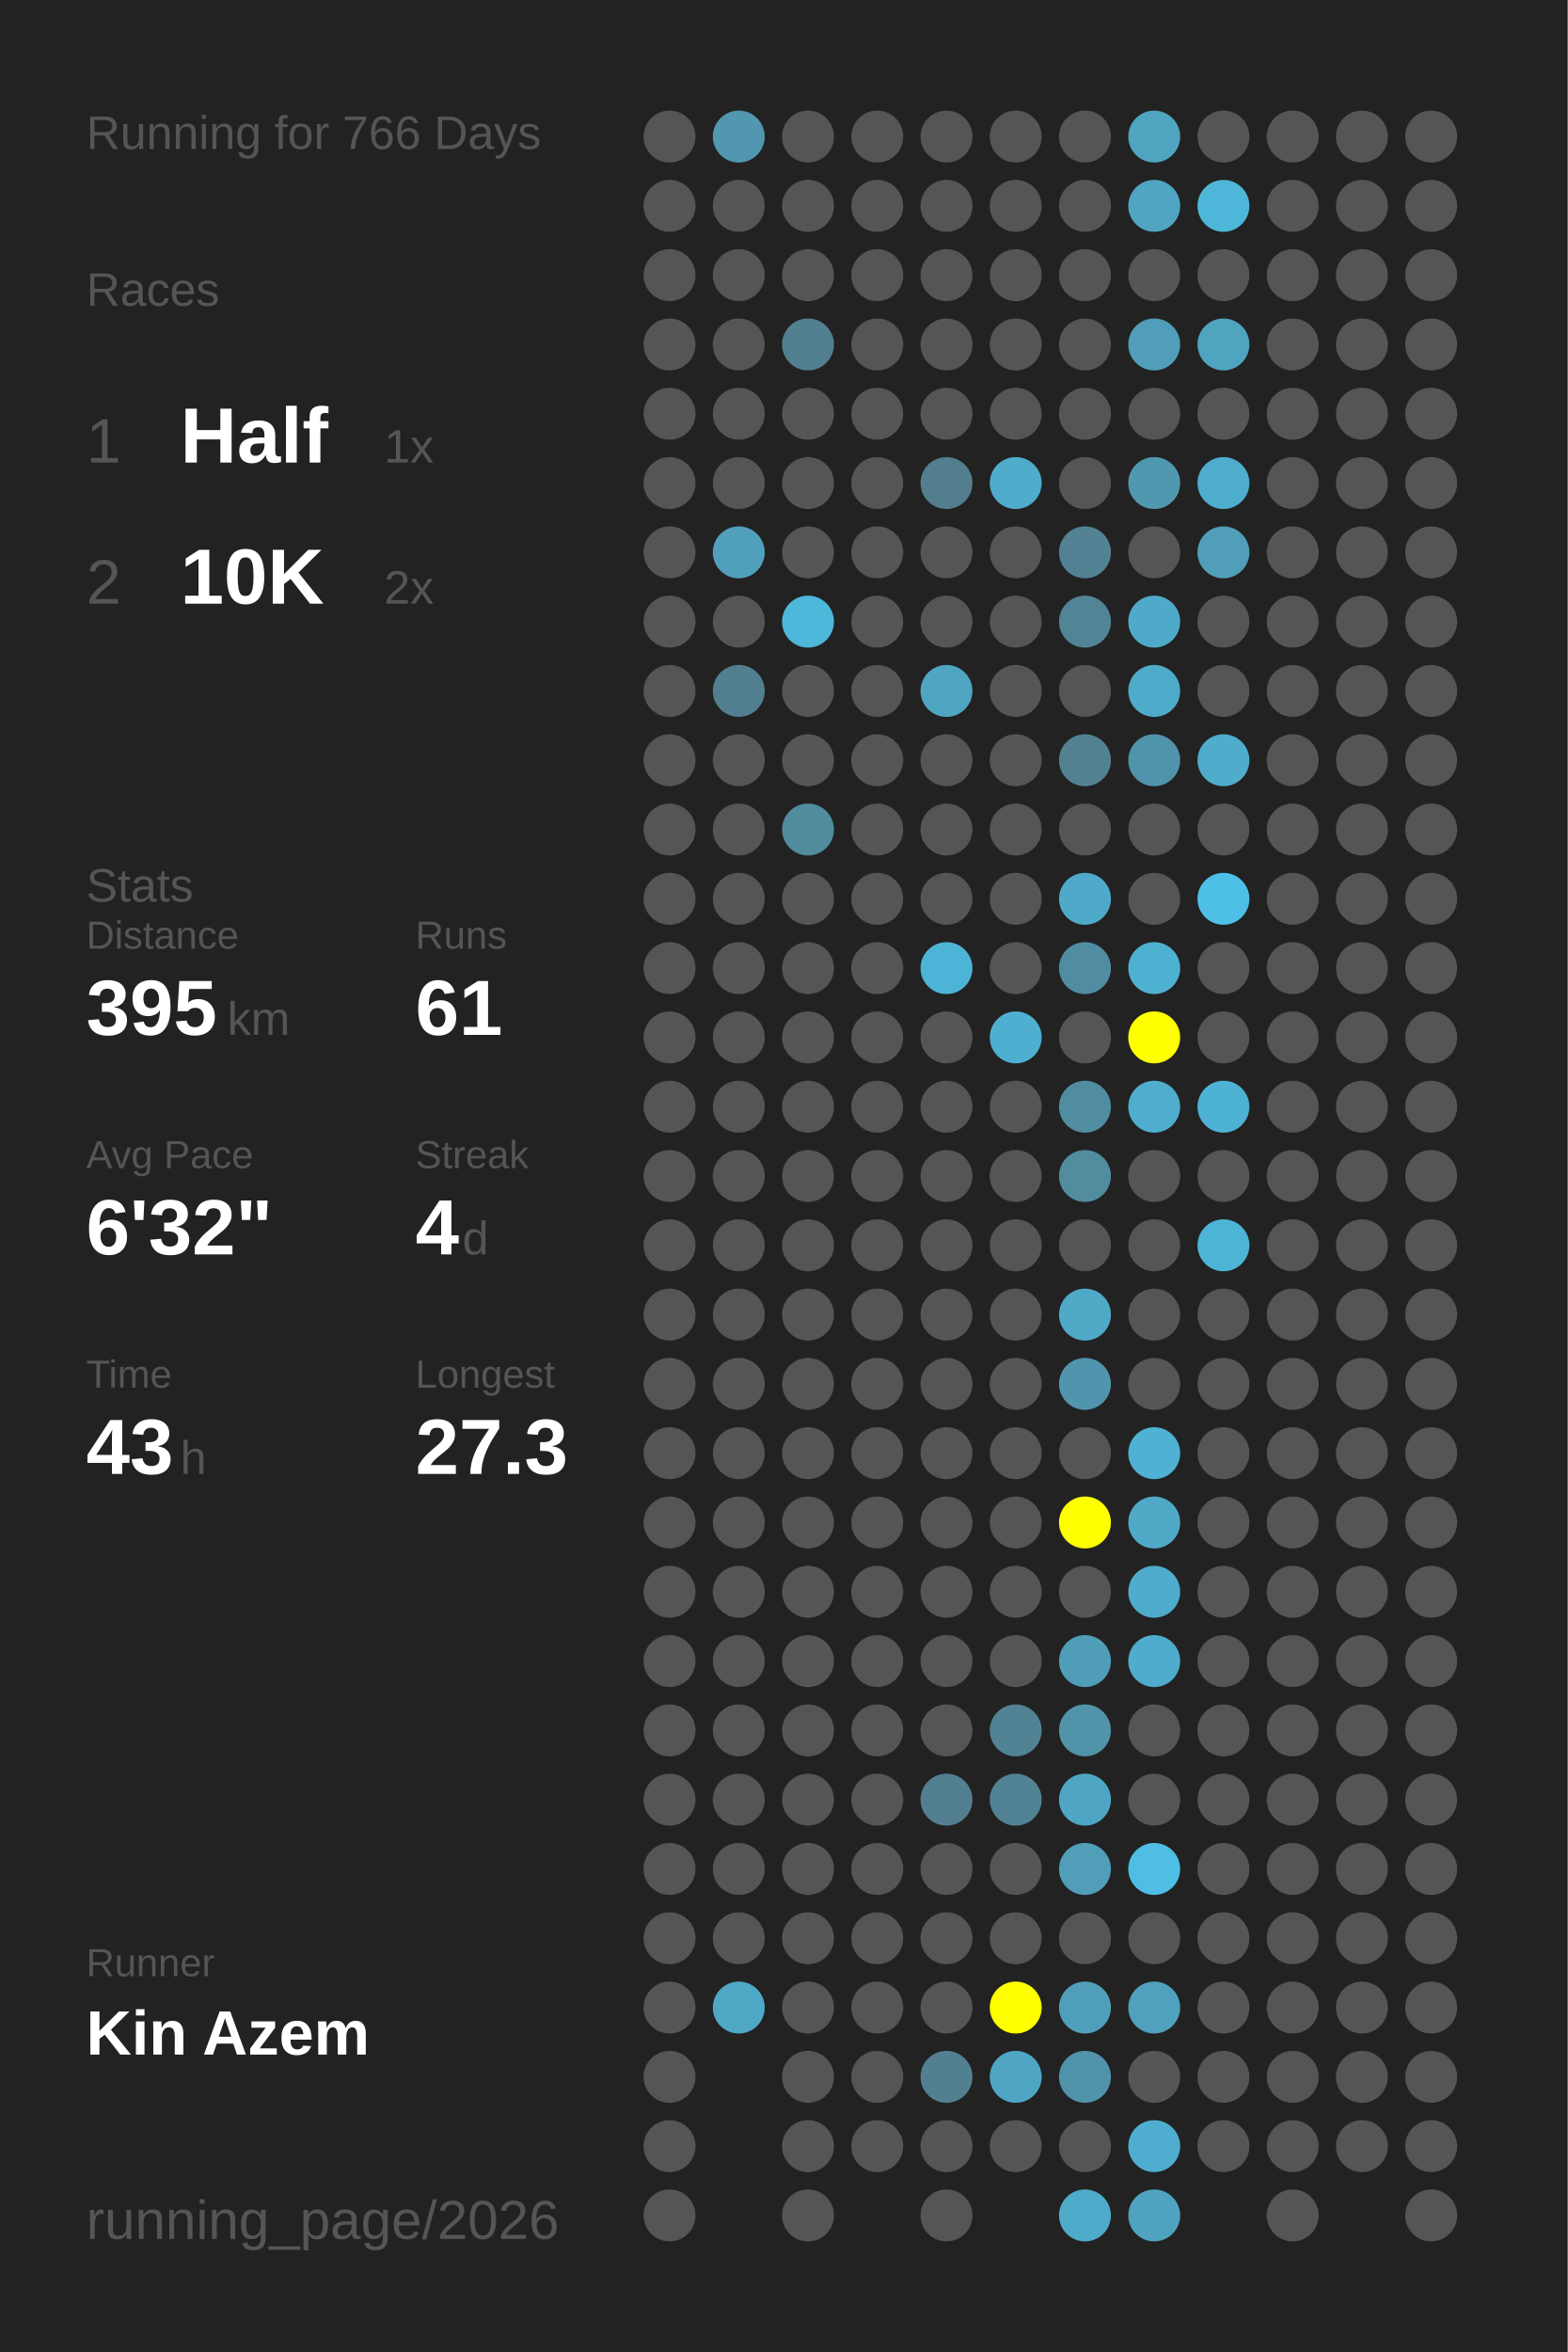
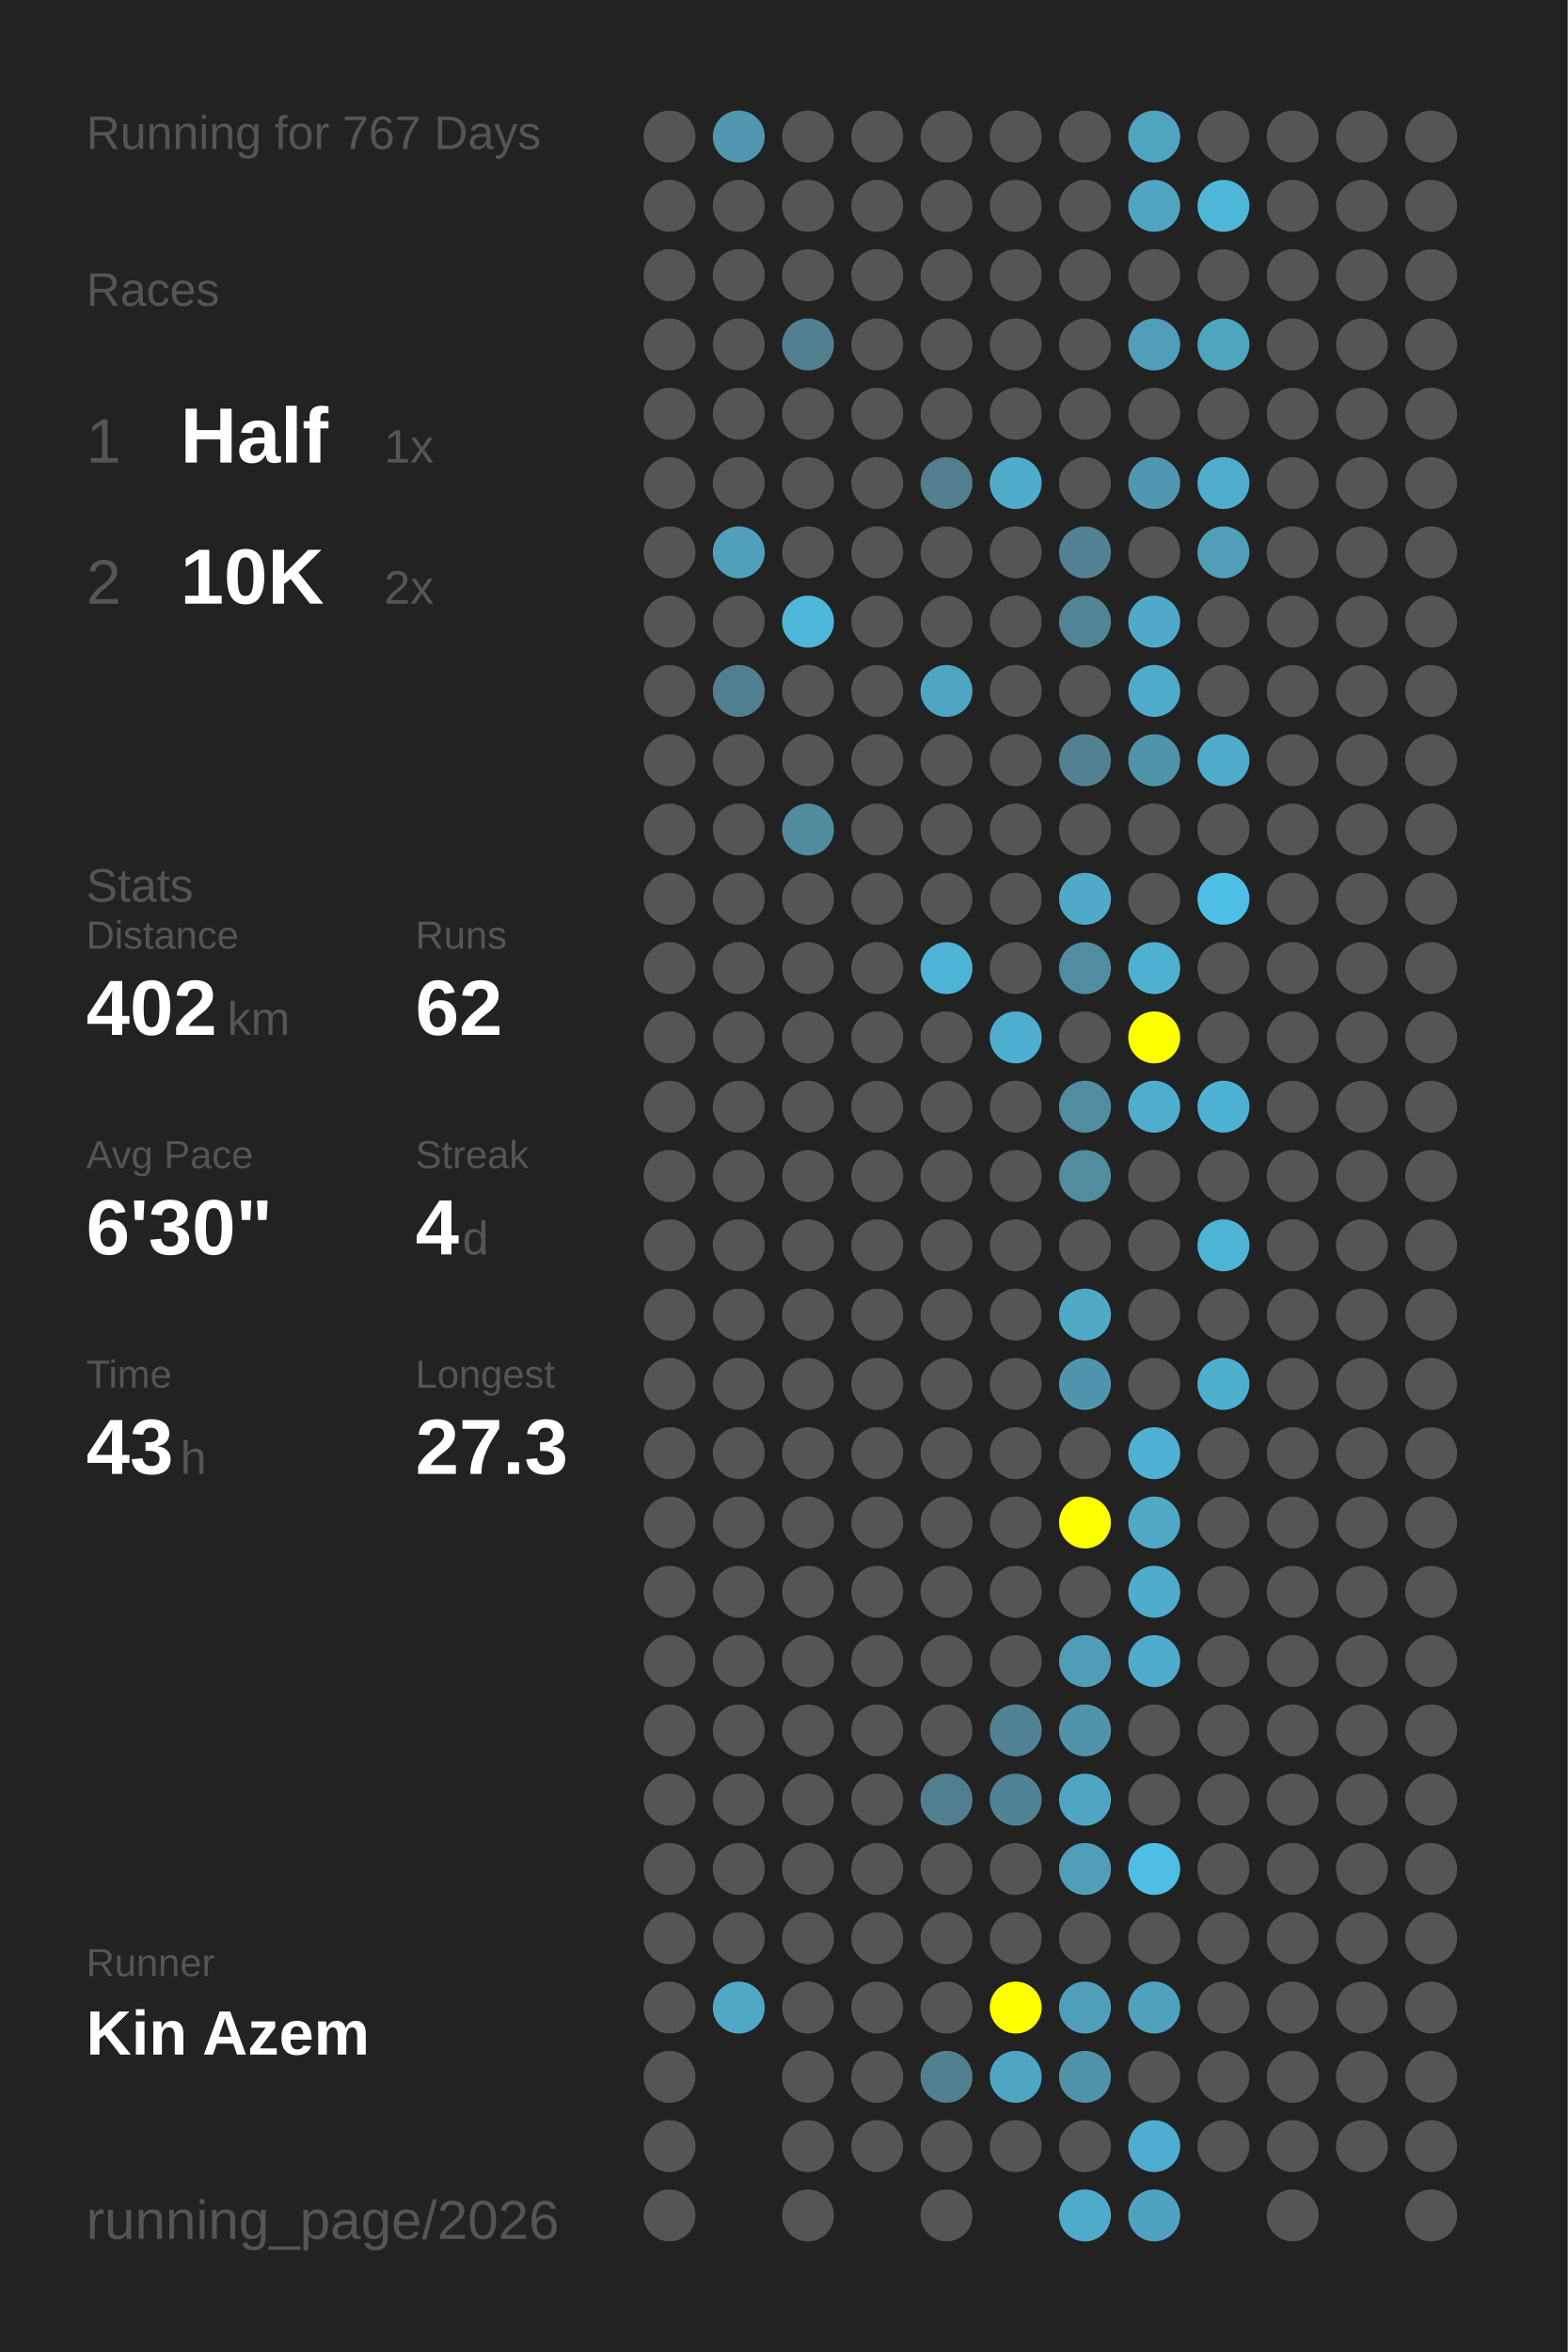
<svg xmlns="http://www.w3.org/2000/svg" baseProfile="full" height="300mm" version="1.1" viewBox="0,0,200,300" width="200mm">
  <defs />
  <rect fill="#222222" height="300" width="200" x="0" y="0" />
-   <text fill="#555555" style="font-size:6px; font-family:Arial;" x="11" y="19">Running for 766 Days</text>
+   <text fill="#555555" style="font-size:6px; font-family:Arial;" x="11" y="19">Running for 767 Days</text>
  <text fill="#555555" style="font-size:6px; font-family:Arial;" x="11" y="39">Races</text>
  <text fill="#555555" style="font-size:8px; font-family:Arial;" x="11" y="59">1</text>
  <text fill="#FFFFFF" style="font-size:10px; font-family:Arial; font-weight:bold;" x="23" y="59">Half</text>
  <text fill="#555555" style="font-size:6px; font-family:Arial;" x="49" y="59">1x</text>
  <text fill="#555555" style="font-size:8px; font-family:Arial;" x="11" y="77">2</text>
  <text fill="#FFFFFF" style="font-size:10px; font-family:Arial; font-weight:bold;" x="23" y="77">10K</text>
  <text fill="#555555" style="font-size:6px; font-family:Arial;" x="49" y="77">2x</text>
  <text fill="#555555" style="font-size:6px; font-family:Arial;" x="11" y="115">Stats</text>
  <text fill="#555555" style="font-size:5px; font-family:Arial;" x="11" y="121">Distance</text>
-   <text fill="#FFFFFF" style="font-size:10px; font-family:Arial; font-weight:bold;" x="11" y="132">395</text>
+   <text fill="#FFFFFF" style="font-size:10px; font-family:Arial; font-weight:bold;" x="11" y="132">402</text>
  <text fill="#555555" style="font-size:6px; font-family:Arial;" x="29" y="132">km</text>
  <text fill="#555555" style="font-size:5px; font-family:Arial;" x="53" y="121">Runs</text>
-   <text fill="#FFFFFF" style="font-size:10px; font-family:Arial; font-weight:bold;" x="53" y="132">61</text>
+   <text fill="#FFFFFF" style="font-size:10px; font-family:Arial; font-weight:bold;" x="53" y="132">62</text>
  <text fill="#555555" style="font-size:5px; font-family:Arial;" x="11" y="149">Avg Pace</text>
-   <text fill="#FFFFFF" style="font-size:10px; font-family:Arial; font-weight:bold;" x="11" y="160">6'32"</text>
+   <text fill="#FFFFFF" style="font-size:10px; font-family:Arial; font-weight:bold;" x="11" y="160">6'30"</text>
  <text fill="#555555" style="font-size:5px; font-family:Arial;" x="53" y="149">Streak</text>
  <text fill="#FFFFFF" style="font-size:10px; font-family:Arial; font-weight:bold;" x="53" y="160">4</text>
  <text fill="#555555" style="font-size:6px; font-family:Arial;" x="59" y="160">d</text>
  <text fill="#555555" style="font-size:5px; font-family:Arial;" x="11" y="177">Time</text>
  <text fill="#FFFFFF" style="font-size:10px; font-family:Arial; font-weight:bold;" x="11" y="188">43</text>
  <text fill="#555555" style="font-size:6px; font-family:Arial;" x="23" y="188">h</text>
  <text fill="#555555" style="font-size:5px; font-family:Arial;" x="53" y="177">Longest</text>
  <text fill="#FFFFFF" style="font-size:10px; font-family:Arial; font-weight:bold;" x="53" y="188">27.3</text>
  <text fill="#555555" style="font-size:5px; font-family:Arial;" x="11" y="252.065">Runner</text>
  <text fill="#FFFFFF" style="font-size:8px; font-family:Arial; font-weight:bold;" x="11" y="262.065">Kin Azem</text>
  <text fill="#555555" style="font-size:7px; font-family:Arial;" x="11" y="285.581">running_page/2026</text>
  <circle cx="85.417" cy="17.419" fill="#555555" r="3.312" />
  <circle cx="85.417" cy="26.258" fill="#555555" r="3.312" />
  <circle cx="85.417" cy="35.097" fill="#555555" r="3.312" />
  <circle cx="85.417" cy="43.935" fill="#555555" r="3.312" />
  <circle cx="85.417" cy="52.774" fill="#555555" r="3.312" />
  <circle cx="85.417" cy="61.613" fill="#555555" r="3.312" />
  <circle cx="85.417" cy="70.452" fill="#555555" r="3.312" />
  <circle cx="85.417" cy="79.29" fill="#555555" r="3.312" />
  <circle cx="85.417" cy="88.129" fill="#555555" r="3.312" />
  <circle cx="85.417" cy="96.968" fill="#555555" r="3.312" />
  <circle cx="85.417" cy="105.806" fill="#555555" r="3.312" />
  <circle cx="85.417" cy="114.645" fill="#555555" r="3.312" />
  <circle cx="85.417" cy="123.484" fill="#555555" r="3.312" />
  <circle cx="85.417" cy="132.323" fill="#555555" r="3.312" />
  <circle cx="85.417" cy="141.161" fill="#555555" r="3.312" />
  <circle cx="85.417" cy="150" fill="#555555" r="3.312" />
  <circle cx="85.417" cy="158.839" fill="#555555" r="3.312" />
  <circle cx="85.417" cy="167.677" fill="#555555" r="3.312" />
  <circle cx="85.417" cy="176.516" fill="#555555" r="3.312" />
  <circle cx="85.417" cy="185.355" fill="#555555" r="3.312" />
  <circle cx="85.417" cy="194.194" fill="#555555" r="3.312" />
  <circle cx="85.417" cy="203.032" fill="#555555" r="3.312" />
  <circle cx="85.417" cy="211.871" fill="#555555" r="3.312" />
  <circle cx="85.417" cy="220.71" fill="#555555" r="3.312" />
  <circle cx="85.417" cy="229.548" fill="#555555" r="3.312" />
  <circle cx="85.417" cy="238.387" fill="#555555" r="3.312" />
  <circle cx="85.417" cy="247.226" fill="#555555" r="3.312" />
  <circle cx="85.417" cy="256.065" fill="#555555" r="3.312" />
  <circle cx="85.417" cy="264.903" fill="#555555" r="3.312" />
  <circle cx="85.417" cy="273.742" fill="#555555" r="3.312" />
  <circle cx="85.417" cy="282.581" fill="#555555" r="3.312" />
  <circle cx="94.25" cy="17.419" fill="#5097af" r="3.312" />
  <circle cx="94.25" cy="26.258" fill="#555555" r="3.312" />
  <circle cx="94.25" cy="35.097" fill="#555555" r="3.312" />
  <circle cx="94.25" cy="43.935" fill="#555555" r="3.312" />
  <circle cx="94.25" cy="52.774" fill="#555555" r="3.312" />
  <circle cx="94.25" cy="61.613" fill="#555555" r="3.312" />
  <circle cx="94.25" cy="70.452" fill="#50a0bb" r="3.312" />
  <circle cx="94.25" cy="79.29" fill="#555555" r="3.312" />
  <circle cx="94.25" cy="88.129" fill="#527f8f" r="3.312" />
  <circle cx="94.25" cy="96.968" fill="#555555" r="3.312" />
  <circle cx="94.25" cy="105.806" fill="#555555" r="3.312" />
  <circle cx="94.25" cy="114.645" fill="#555555" r="3.312" />
  <circle cx="94.25" cy="123.484" fill="#555555" r="3.312" />
  <circle cx="94.25" cy="132.323" fill="#555555" r="3.312" />
  <circle cx="94.25" cy="141.161" fill="#555555" r="3.312" />
  <circle cx="94.25" cy="150" fill="#555555" r="3.312" />
  <circle cx="94.25" cy="158.839" fill="#555555" r="3.312" />
  <circle cx="94.25" cy="167.677" fill="#555555" r="3.312" />
  <circle cx="94.25" cy="176.516" fill="#555555" r="3.312" />
  <circle cx="94.25" cy="185.355" fill="#555555" r="3.312" />
  <circle cx="94.25" cy="194.194" fill="#555555" r="3.312" />
  <circle cx="94.25" cy="203.032" fill="#555555" r="3.312" />
  <circle cx="94.25" cy="211.871" fill="#555555" r="3.312" />
  <circle cx="94.25" cy="220.71" fill="#555555" r="3.312" />
  <circle cx="94.25" cy="229.548" fill="#555555" r="3.312" />
  <circle cx="94.25" cy="238.387" fill="#555555" r="3.312" />
  <circle cx="94.25" cy="247.226" fill="#555555" r="3.312" />
  <circle cx="94.25" cy="256.065" fill="#4fa8c6" r="3.312" />
  <circle cx="103.083" cy="17.419" fill="#555555" r="3.312" />
  <circle cx="103.083" cy="26.258" fill="#555555" r="3.312" />
  <circle cx="103.083" cy="35.097" fill="#555555" r="3.312" />
  <circle cx="103.083" cy="43.935" fill="#528090" r="3.312" />
  <circle cx="103.083" cy="52.774" fill="#555555" r="3.312" />
  <circle cx="103.083" cy="61.613" fill="#555555" r="3.312" />
  <circle cx="103.083" cy="70.452" fill="#555555" r="3.312" />
  <circle cx="103.083" cy="79.29" fill="#4eb8db" r="3.312" />
  <circle cx="103.083" cy="88.129" fill="#555555" r="3.312" />
  <circle cx="103.083" cy="96.968" fill="#555555" r="3.312" />
  <circle cx="103.083" cy="105.806" fill="#518b9e" r="3.312" />
  <circle cx="103.083" cy="114.645" fill="#555555" r="3.312" />
  <circle cx="103.083" cy="123.484" fill="#555555" r="3.312" />
  <circle cx="103.083" cy="132.323" fill="#555555" r="3.312" />
  <circle cx="103.083" cy="141.161" fill="#555555" r="3.312" />
  <circle cx="103.083" cy="150" fill="#555555" r="3.312" />
  <circle cx="103.083" cy="158.839" fill="#555555" r="3.312" />
  <circle cx="103.083" cy="167.677" fill="#555555" r="3.312" />
  <circle cx="103.083" cy="176.516" fill="#555555" r="3.312" />
  <circle cx="103.083" cy="185.355" fill="#555555" r="3.312" />
  <circle cx="103.083" cy="194.194" fill="#555555" r="3.312" />
  <circle cx="103.083" cy="203.032" fill="#555555" r="3.312" />
  <circle cx="103.083" cy="211.871" fill="#555555" r="3.312" />
  <circle cx="103.083" cy="220.71" fill="#555555" r="3.312" />
  <circle cx="103.083" cy="229.548" fill="#555555" r="3.312" />
  <circle cx="103.083" cy="238.387" fill="#555555" r="3.312" />
  <circle cx="103.083" cy="247.226" fill="#555555" r="3.312" />
  <circle cx="103.083" cy="256.065" fill="#555555" r="3.312" />
  <circle cx="103.083" cy="264.903" fill="#555555" r="3.312" />
  <circle cx="103.083" cy="273.742" fill="#555555" r="3.312" />
  <circle cx="103.083" cy="282.581" fill="#555555" r="3.312" />
  <circle cx="111.917" cy="17.419" fill="#555555" r="3.312" />
  <circle cx="111.917" cy="26.258" fill="#555555" r="3.312" />
  <circle cx="111.917" cy="35.097" fill="#555555" r="3.312" />
  <circle cx="111.917" cy="43.935" fill="#555555" r="3.312" />
  <circle cx="111.917" cy="52.774" fill="#555555" r="3.312" />
  <circle cx="111.917" cy="61.613" fill="#555555" r="3.312" />
  <circle cx="111.917" cy="70.452" fill="#555555" r="3.312" />
  <circle cx="111.917" cy="79.29" fill="#555555" r="3.312" />
  <circle cx="111.917" cy="88.129" fill="#555555" r="3.312" />
  <circle cx="111.917" cy="96.968" fill="#555555" r="3.312" />
  <circle cx="111.917" cy="105.806" fill="#555555" r="3.312" />
  <circle cx="111.917" cy="114.645" fill="#555555" r="3.312" />
  <circle cx="111.917" cy="123.484" fill="#555555" r="3.312" />
  <circle cx="111.917" cy="132.323" fill="#555555" r="3.312" />
  <circle cx="111.917" cy="141.161" fill="#555555" r="3.312" />
  <circle cx="111.917" cy="150" fill="#555555" r="3.312" />
  <circle cx="111.917" cy="158.839" fill="#555555" r="3.312" />
  <circle cx="111.917" cy="167.677" fill="#555555" r="3.312" />
  <circle cx="111.917" cy="176.516" fill="#555555" r="3.312" />
  <circle cx="111.917" cy="185.355" fill="#555555" r="3.312" />
  <circle cx="111.917" cy="194.194" fill="#555555" r="3.312" />
  <circle cx="111.917" cy="203.032" fill="#555555" r="3.312" />
  <circle cx="111.917" cy="211.871" fill="#555555" r="3.312" />
  <circle cx="111.917" cy="220.71" fill="#555555" r="3.312" />
  <circle cx="111.917" cy="229.548" fill="#555555" r="3.312" />
  <circle cx="111.917" cy="238.387" fill="#555555" r="3.312" />
  <circle cx="111.917" cy="247.226" fill="#555555" r="3.312" />
  <circle cx="111.917" cy="256.065" fill="#555555" r="3.312" />
  <circle cx="111.917" cy="264.903" fill="#555555" r="3.312" />
  <circle cx="111.917" cy="273.742" fill="#555555" r="3.312" />
  <circle cx="120.75" cy="17.419" fill="#555555" r="3.312" />
  <circle cx="120.75" cy="26.258" fill="#555555" r="3.312" />
  <circle cx="120.75" cy="35.097" fill="#555555" r="3.312" />
  <circle cx="120.75" cy="43.935" fill="#555555" r="3.312" />
  <circle cx="120.75" cy="52.774" fill="#555555" r="3.312" />
  <circle cx="120.75" cy="61.613" fill="#527e8d" r="3.312" />
  <circle cx="120.75" cy="70.452" fill="#555555" r="3.312" />
  <circle cx="120.75" cy="79.29" fill="#555555" r="3.312" />
  <circle cx="120.75" cy="88.129" fill="#4fa6c3" r="3.312" />
  <circle cx="120.75" cy="96.968" fill="#555555" r="3.312" />
  <circle cx="120.75" cy="105.806" fill="#555555" r="3.312" />
  <circle cx="120.75" cy="114.645" fill="#555555" r="3.312" />
  <circle cx="120.75" cy="123.484" fill="#4eb4d7" r="3.312" />
  <circle cx="120.75" cy="132.323" fill="#555555" r="3.312" />
  <circle cx="120.75" cy="141.161" fill="#555555" r="3.312" />
  <circle cx="120.75" cy="150" fill="#555555" r="3.312" />
  <circle cx="120.75" cy="158.839" fill="#555555" r="3.312" />
  <circle cx="120.75" cy="167.677" fill="#555555" r="3.312" />
  <circle cx="120.75" cy="176.516" fill="#555555" r="3.312" />
  <circle cx="120.75" cy="185.355" fill="#555555" r="3.312" />
  <circle cx="120.75" cy="194.194" fill="#555555" r="3.312" />
  <circle cx="120.75" cy="203.032" fill="#555555" r="3.312" />
  <circle cx="120.75" cy="211.871" fill="#555555" r="3.312" />
  <circle cx="120.75" cy="220.71" fill="#555555" r="3.312" />
  <circle cx="120.75" cy="229.548" fill="#527f8f" r="3.312" />
  <circle cx="120.75" cy="238.387" fill="#555555" r="3.312" />
  <circle cx="120.75" cy="247.226" fill="#555555" r="3.312" />
  <circle cx="120.75" cy="256.065" fill="#555555" r="3.312" />
  <circle cx="120.75" cy="264.903" fill="#528090" r="3.312" />
  <circle cx="120.75" cy="273.742" fill="#555555" r="3.312" />
  <circle cx="120.75" cy="282.581" fill="#555555" r="3.312" />
  <circle cx="129.583" cy="17.419" fill="#555555" r="3.312" />
  <circle cx="129.583" cy="26.258" fill="#555555" r="3.312" />
  <circle cx="129.583" cy="35.097" fill="#555555" r="3.312" />
  <circle cx="129.583" cy="43.935" fill="#555555" r="3.312" />
  <circle cx="129.583" cy="52.774" fill="#555555" r="3.312" />
  <circle cx="129.583" cy="61.613" fill="#4faccb" r="3.312" />
  <circle cx="129.583" cy="70.452" fill="#555555" r="3.312" />
  <circle cx="129.583" cy="79.29" fill="#555555" r="3.312" />
  <circle cx="129.583" cy="88.129" fill="#555555" r="3.312" />
  <circle cx="129.583" cy="96.968" fill="#555555" r="3.312" />
  <circle cx="129.583" cy="105.806" fill="#555555" r="3.312" />
  <circle cx="129.583" cy="114.645" fill="#555555" r="3.312" />
  <circle cx="129.583" cy="123.484" fill="#555555" r="3.312" />
  <circle cx="129.583" cy="132.323" fill="#4fafd0" r="3.312" />
  <circle cx="129.583" cy="141.161" fill="#555555" r="3.312" />
  <circle cx="129.583" cy="150" fill="#555555" r="3.312" />
  <circle cx="129.583" cy="158.839" fill="#555555" r="3.312" />
  <circle cx="129.583" cy="167.677" fill="#555555" r="3.312" />
  <circle cx="129.583" cy="176.516" fill="#555555" r="3.312" />
  <circle cx="129.583" cy="185.355" fill="#555555" r="3.312" />
  <circle cx="129.583" cy="194.194" fill="#555555" r="3.312" />
  <circle cx="129.583" cy="203.032" fill="#555555" r="3.312" />
  <circle cx="129.583" cy="211.871" fill="#555555" r="3.312" />
  <circle cx="129.583" cy="220.71" fill="#528394" r="3.312" />
  <circle cx="129.583" cy="229.548" fill="#528394" r="3.312" />
  <circle cx="129.583" cy="238.387" fill="#555555" r="3.312" />
  <circle cx="129.583" cy="247.226" fill="#555555" r="3.312" />
  <circle cx="129.583" cy="256.065" fill="#FFFF00" r="3.312" />
  <circle cx="129.583" cy="264.903" fill="#4fa6c4" r="3.312" />
  <circle cx="129.583" cy="273.742" fill="#555555" r="3.312" />
  <circle cx="138.417" cy="17.419" fill="#555555" r="3.312" />
  <circle cx="138.417" cy="26.258" fill="#555555" r="3.312" />
  <circle cx="138.417" cy="35.097" fill="#555555" r="3.312" />
  <circle cx="138.417" cy="43.935" fill="#555555" r="3.312" />
  <circle cx="138.417" cy="52.774" fill="#555555" r="3.312" />
  <circle cx="138.417" cy="61.613" fill="#555555" r="3.312" />
  <circle cx="138.417" cy="70.452" fill="#528293" r="3.312" />
  <circle cx="138.417" cy="79.29" fill="#518495" r="3.312" />
  <circle cx="138.417" cy="88.129" fill="#555555" r="3.312" />
  <circle cx="138.417" cy="96.968" fill="#528292" r="3.312" />
  <circle cx="138.417" cy="105.806" fill="#555555" r="3.312" />
  <circle cx="138.417" cy="114.645" fill="#4faac9" r="3.312" />
  <circle cx="138.417" cy="123.484" fill="#518da2" r="3.312" />
  <circle cx="138.417" cy="132.323" fill="#555555" r="3.312" />
  <circle cx="138.417" cy="141.161" fill="#518da1" r="3.312" />
  <circle cx="138.417" cy="150" fill="#518c9f" r="3.312" />
  <circle cx="138.417" cy="158.839" fill="#555555" r="3.312" />
  <circle cx="138.417" cy="167.677" fill="#4faac8" r="3.312" />
  <circle cx="138.417" cy="176.516" fill="#5095ad" r="3.312" />
  <circle cx="138.417" cy="185.355" fill="#555555" r="3.312" />
  <circle cx="138.417" cy="194.194" fill="#FFFF00" r="3.312" />
  <circle cx="138.417" cy="203.032" fill="#555555" r="3.312" />
  <circle cx="138.417" cy="211.871" fill="#509db7" r="3.312" />
  <circle cx="138.417" cy="220.71" fill="#5193a9" r="3.312" />
  <circle cx="138.417" cy="229.548" fill="#4fa6c4" r="3.312" />
  <circle cx="138.417" cy="238.387" fill="#509eb8" r="3.312" />
  <circle cx="138.417" cy="247.226" fill="#555555" r="3.312" />
  <circle cx="138.417" cy="256.065" fill="#509fba" r="3.312" />
  <circle cx="138.417" cy="264.903" fill="#5093aa" r="3.312" />
  <circle cx="138.417" cy="273.742" fill="#555555" r="3.312" />
  <circle cx="138.417" cy="282.581" fill="#4fabca" r="3.312" />
  <circle cx="147.25" cy="17.419" fill="#4fa4c0" r="3.312" />
  <circle cx="147.25" cy="26.258" fill="#4fa5c2" r="3.312" />
  <circle cx="147.25" cy="35.097" fill="#555555" r="3.312" />
  <circle cx="147.25" cy="43.935" fill="#509eb9" r="3.312" />
  <circle cx="147.25" cy="52.774" fill="#555555" r="3.312" />
  <circle cx="147.25" cy="61.613" fill="#5098b0" r="3.312" />
  <circle cx="147.25" cy="70.452" fill="#555555" r="3.312" />
  <circle cx="147.25" cy="79.29" fill="#4faac9" r="3.312" />
  <circle cx="147.25" cy="88.129" fill="#4fabca" r="3.312" />
  <circle cx="147.25" cy="96.968" fill="#5094ab" r="3.312" />
  <circle cx="147.25" cy="105.806" fill="#555555" r="3.312" />
  <circle cx="147.25" cy="114.645" fill="#555555" r="3.312" />
  <circle cx="147.25" cy="123.484" fill="#4fb1d2" r="3.312" />
  <circle cx="147.25" cy="132.323" fill="#FFFF00" r="3.312" />
  <circle cx="147.25" cy="141.161" fill="#4faece" r="3.312" />
  <circle cx="147.25" cy="150" fill="#555555" r="3.312" />
  <circle cx="147.25" cy="158.839" fill="#555555" r="3.312" />
  <circle cx="147.25" cy="167.677" fill="#555555" r="3.312" />
  <circle cx="147.25" cy="176.516" fill="#555555" r="3.312" />
  <circle cx="147.25" cy="185.355" fill="#4fb1d3" r="3.312" />
  <circle cx="147.25" cy="194.194" fill="#4fa9c7" r="3.312" />
  <circle cx="147.25" cy="203.032" fill="#4faccc" r="3.312" />
  <circle cx="147.25" cy="211.871" fill="#4faccc" r="3.312" />
  <circle cx="147.25" cy="220.71" fill="#555555" r="3.312" />
  <circle cx="147.25" cy="229.548" fill="#555555" r="3.312" />
  <circle cx="147.25" cy="238.387" fill="#4ebee4" r="3.312" />
  <circle cx="147.25" cy="247.226" fill="#555555" r="3.312" />
  <circle cx="147.25" cy="256.065" fill="#50a1bd" r="3.312" />
  <circle cx="147.25" cy="264.903" fill="#555555" r="3.312" />
  <circle cx="147.25" cy="273.742" fill="#4faecf" r="3.312" />
  <circle cx="147.25" cy="282.581" fill="#4fa3c0" r="3.312" />
  <circle cx="156.083" cy="17.419" fill="#555555" r="3.312" />
  <circle cx="156.083" cy="26.258" fill="#4eb6d9" r="3.312" />
  <circle cx="156.083" cy="35.097" fill="#555555" r="3.312" />
  <circle cx="156.083" cy="43.935" fill="#4fa4c0" r="3.312" />
  <circle cx="156.083" cy="52.774" fill="#555555" r="3.312" />
  <circle cx="156.083" cy="61.613" fill="#4fadce" r="3.312" />
  <circle cx="156.083" cy="70.452" fill="#509eb8" r="3.312" />
  <circle cx="156.083" cy="79.29" fill="#555555" r="3.312" />
  <circle cx="156.083" cy="88.129" fill="#555555" r="3.312" />
  <circle cx="156.083" cy="96.968" fill="#4faccb" r="3.312" />
  <circle cx="156.083" cy="105.806" fill="#555555" r="3.312" />
  <circle cx="156.083" cy="114.645" fill="#4ec0e7" r="3.312" />
  <circle cx="156.083" cy="123.484" fill="#555555" r="3.312" />
  <circle cx="156.083" cy="132.323" fill="#555555" r="3.312" />
  <circle cx="156.083" cy="141.161" fill="#4eb2d4" r="3.312" />
  <circle cx="156.083" cy="150" fill="#555555" r="3.312" />
  <circle cx="156.083" cy="158.839" fill="#4eb4d6" r="3.312" />
  <circle cx="156.083" cy="167.677" fill="#555555" r="3.312" />
-   <circle cx="156.083" cy="176.516" fill="#555555" r="3.312" />
+   <circle cx="156.083" cy="176.516" fill="#4fafcf" r="3.312" />
  <circle cx="156.083" cy="185.355" fill="#555555" r="3.312" />
  <circle cx="156.083" cy="194.194" fill="#555555" r="3.312" />
  <circle cx="156.083" cy="203.032" fill="#555555" r="3.312" />
  <circle cx="156.083" cy="211.871" fill="#555555" r="3.312" />
  <circle cx="156.083" cy="220.71" fill="#555555" r="3.312" />
  <circle cx="156.083" cy="229.548" fill="#555555" r="3.312" />
  <circle cx="156.083" cy="238.387" fill="#555555" r="3.312" />
  <circle cx="156.083" cy="247.226" fill="#555555" r="3.312" />
  <circle cx="156.083" cy="256.065" fill="#555555" r="3.312" />
  <circle cx="156.083" cy="264.903" fill="#555555" r="3.312" />
  <circle cx="156.083" cy="273.742" fill="#555555" r="3.312" />
  <circle cx="164.917" cy="17.419" fill="#555555" r="3.312" />
  <circle cx="164.917" cy="26.258" fill="#555555" r="3.312" />
  <circle cx="164.917" cy="35.097" fill="#555555" r="3.312" />
  <circle cx="164.917" cy="43.935" fill="#555555" r="3.312" />
  <circle cx="164.917" cy="52.774" fill="#555555" r="3.312" />
  <circle cx="164.917" cy="61.613" fill="#555555" r="3.312" />
  <circle cx="164.917" cy="70.452" fill="#555555" r="3.312" />
  <circle cx="164.917" cy="79.29" fill="#555555" r="3.312" />
  <circle cx="164.917" cy="88.129" fill="#555555" r="3.312" />
  <circle cx="164.917" cy="96.968" fill="#555555" r="3.312" />
  <circle cx="164.917" cy="105.806" fill="#555555" r="3.312" />
  <circle cx="164.917" cy="114.645" fill="#555555" r="3.312" />
  <circle cx="164.917" cy="123.484" fill="#555555" r="3.312" />
  <circle cx="164.917" cy="132.323" fill="#555555" r="3.312" />
  <circle cx="164.917" cy="141.161" fill="#555555" r="3.312" />
  <circle cx="164.917" cy="150" fill="#555555" r="3.312" />
  <circle cx="164.917" cy="158.839" fill="#555555" r="3.312" />
  <circle cx="164.917" cy="167.677" fill="#555555" r="3.312" />
  <circle cx="164.917" cy="176.516" fill="#555555" r="3.312" />
  <circle cx="164.917" cy="185.355" fill="#555555" r="3.312" />
  <circle cx="164.917" cy="194.194" fill="#555555" r="3.312" />
  <circle cx="164.917" cy="203.032" fill="#555555" r="3.312" />
  <circle cx="164.917" cy="211.871" fill="#555555" r="3.312" />
  <circle cx="164.917" cy="220.71" fill="#555555" r="3.312" />
  <circle cx="164.917" cy="229.548" fill="#555555" r="3.312" />
  <circle cx="164.917" cy="238.387" fill="#555555" r="3.312" />
  <circle cx="164.917" cy="247.226" fill="#555555" r="3.312" />
  <circle cx="164.917" cy="256.065" fill="#555555" r="3.312" />
  <circle cx="164.917" cy="264.903" fill="#555555" r="3.312" />
  <circle cx="164.917" cy="273.742" fill="#555555" r="3.312" />
  <circle cx="164.917" cy="282.581" fill="#555555" r="3.312" />
  <circle cx="173.75" cy="17.419" fill="#555555" r="3.312" />
  <circle cx="173.75" cy="26.258" fill="#555555" r="3.312" />
  <circle cx="173.75" cy="35.097" fill="#555555" r="3.312" />
  <circle cx="173.75" cy="43.935" fill="#555555" r="3.312" />
  <circle cx="173.75" cy="52.774" fill="#555555" r="3.312" />
  <circle cx="173.75" cy="61.613" fill="#555555" r="3.312" />
  <circle cx="173.75" cy="70.452" fill="#555555" r="3.312" />
  <circle cx="173.75" cy="79.29" fill="#555555" r="3.312" />
  <circle cx="173.75" cy="88.129" fill="#555555" r="3.312" />
  <circle cx="173.75" cy="96.968" fill="#555555" r="3.312" />
  <circle cx="173.75" cy="105.806" fill="#555555" r="3.312" />
  <circle cx="173.75" cy="114.645" fill="#555555" r="3.312" />
  <circle cx="173.75" cy="123.484" fill="#555555" r="3.312" />
  <circle cx="173.75" cy="132.323" fill="#555555" r="3.312" />
  <circle cx="173.75" cy="141.161" fill="#555555" r="3.312" />
  <circle cx="173.75" cy="150" fill="#555555" r="3.312" />
  <circle cx="173.75" cy="158.839" fill="#555555" r="3.312" />
  <circle cx="173.75" cy="167.677" fill="#555555" r="3.312" />
  <circle cx="173.75" cy="176.516" fill="#555555" r="3.312" />
  <circle cx="173.75" cy="185.355" fill="#555555" r="3.312" />
  <circle cx="173.75" cy="194.194" fill="#555555" r="3.312" />
  <circle cx="173.75" cy="203.032" fill="#555555" r="3.312" />
  <circle cx="173.75" cy="211.871" fill="#555555" r="3.312" />
  <circle cx="173.75" cy="220.71" fill="#555555" r="3.312" />
  <circle cx="173.75" cy="229.548" fill="#555555" r="3.312" />
  <circle cx="173.75" cy="238.387" fill="#555555" r="3.312" />
  <circle cx="173.75" cy="247.226" fill="#555555" r="3.312" />
  <circle cx="173.75" cy="256.065" fill="#555555" r="3.312" />
  <circle cx="173.75" cy="264.903" fill="#555555" r="3.312" />
  <circle cx="173.75" cy="273.742" fill="#555555" r="3.312" />
  <circle cx="182.583" cy="17.419" fill="#555555" r="3.312" />
  <circle cx="182.583" cy="26.258" fill="#555555" r="3.312" />
  <circle cx="182.583" cy="35.097" fill="#555555" r="3.312" />
  <circle cx="182.583" cy="43.935" fill="#555555" r="3.312" />
  <circle cx="182.583" cy="52.774" fill="#555555" r="3.312" />
  <circle cx="182.583" cy="61.613" fill="#555555" r="3.312" />
  <circle cx="182.583" cy="70.452" fill="#555555" r="3.312" />
  <circle cx="182.583" cy="79.29" fill="#555555" r="3.312" />
  <circle cx="182.583" cy="88.129" fill="#555555" r="3.312" />
  <circle cx="182.583" cy="96.968" fill="#555555" r="3.312" />
  <circle cx="182.583" cy="105.806" fill="#555555" r="3.312" />
  <circle cx="182.583" cy="114.645" fill="#555555" r="3.312" />
  <circle cx="182.583" cy="123.484" fill="#555555" r="3.312" />
  <circle cx="182.583" cy="132.323" fill="#555555" r="3.312" />
  <circle cx="182.583" cy="141.161" fill="#555555" r="3.312" />
  <circle cx="182.583" cy="150" fill="#555555" r="3.312" />
  <circle cx="182.583" cy="158.839" fill="#555555" r="3.312" />
  <circle cx="182.583" cy="167.677" fill="#555555" r="3.312" />
  <circle cx="182.583" cy="176.516" fill="#555555" r="3.312" />
  <circle cx="182.583" cy="185.355" fill="#555555" r="3.312" />
  <circle cx="182.583" cy="194.194" fill="#555555" r="3.312" />
  <circle cx="182.583" cy="203.032" fill="#555555" r="3.312" />
  <circle cx="182.583" cy="211.871" fill="#555555" r="3.312" />
  <circle cx="182.583" cy="220.71" fill="#555555" r="3.312" />
  <circle cx="182.583" cy="229.548" fill="#555555" r="3.312" />
  <circle cx="182.583" cy="238.387" fill="#555555" r="3.312" />
  <circle cx="182.583" cy="247.226" fill="#555555" r="3.312" />
  <circle cx="182.583" cy="256.065" fill="#555555" r="3.312" />
  <circle cx="182.583" cy="264.903" fill="#555555" r="3.312" />
  <circle cx="182.583" cy="273.742" fill="#555555" r="3.312" />
  <circle cx="182.583" cy="282.581" fill="#555555" r="3.312" />
</svg>
